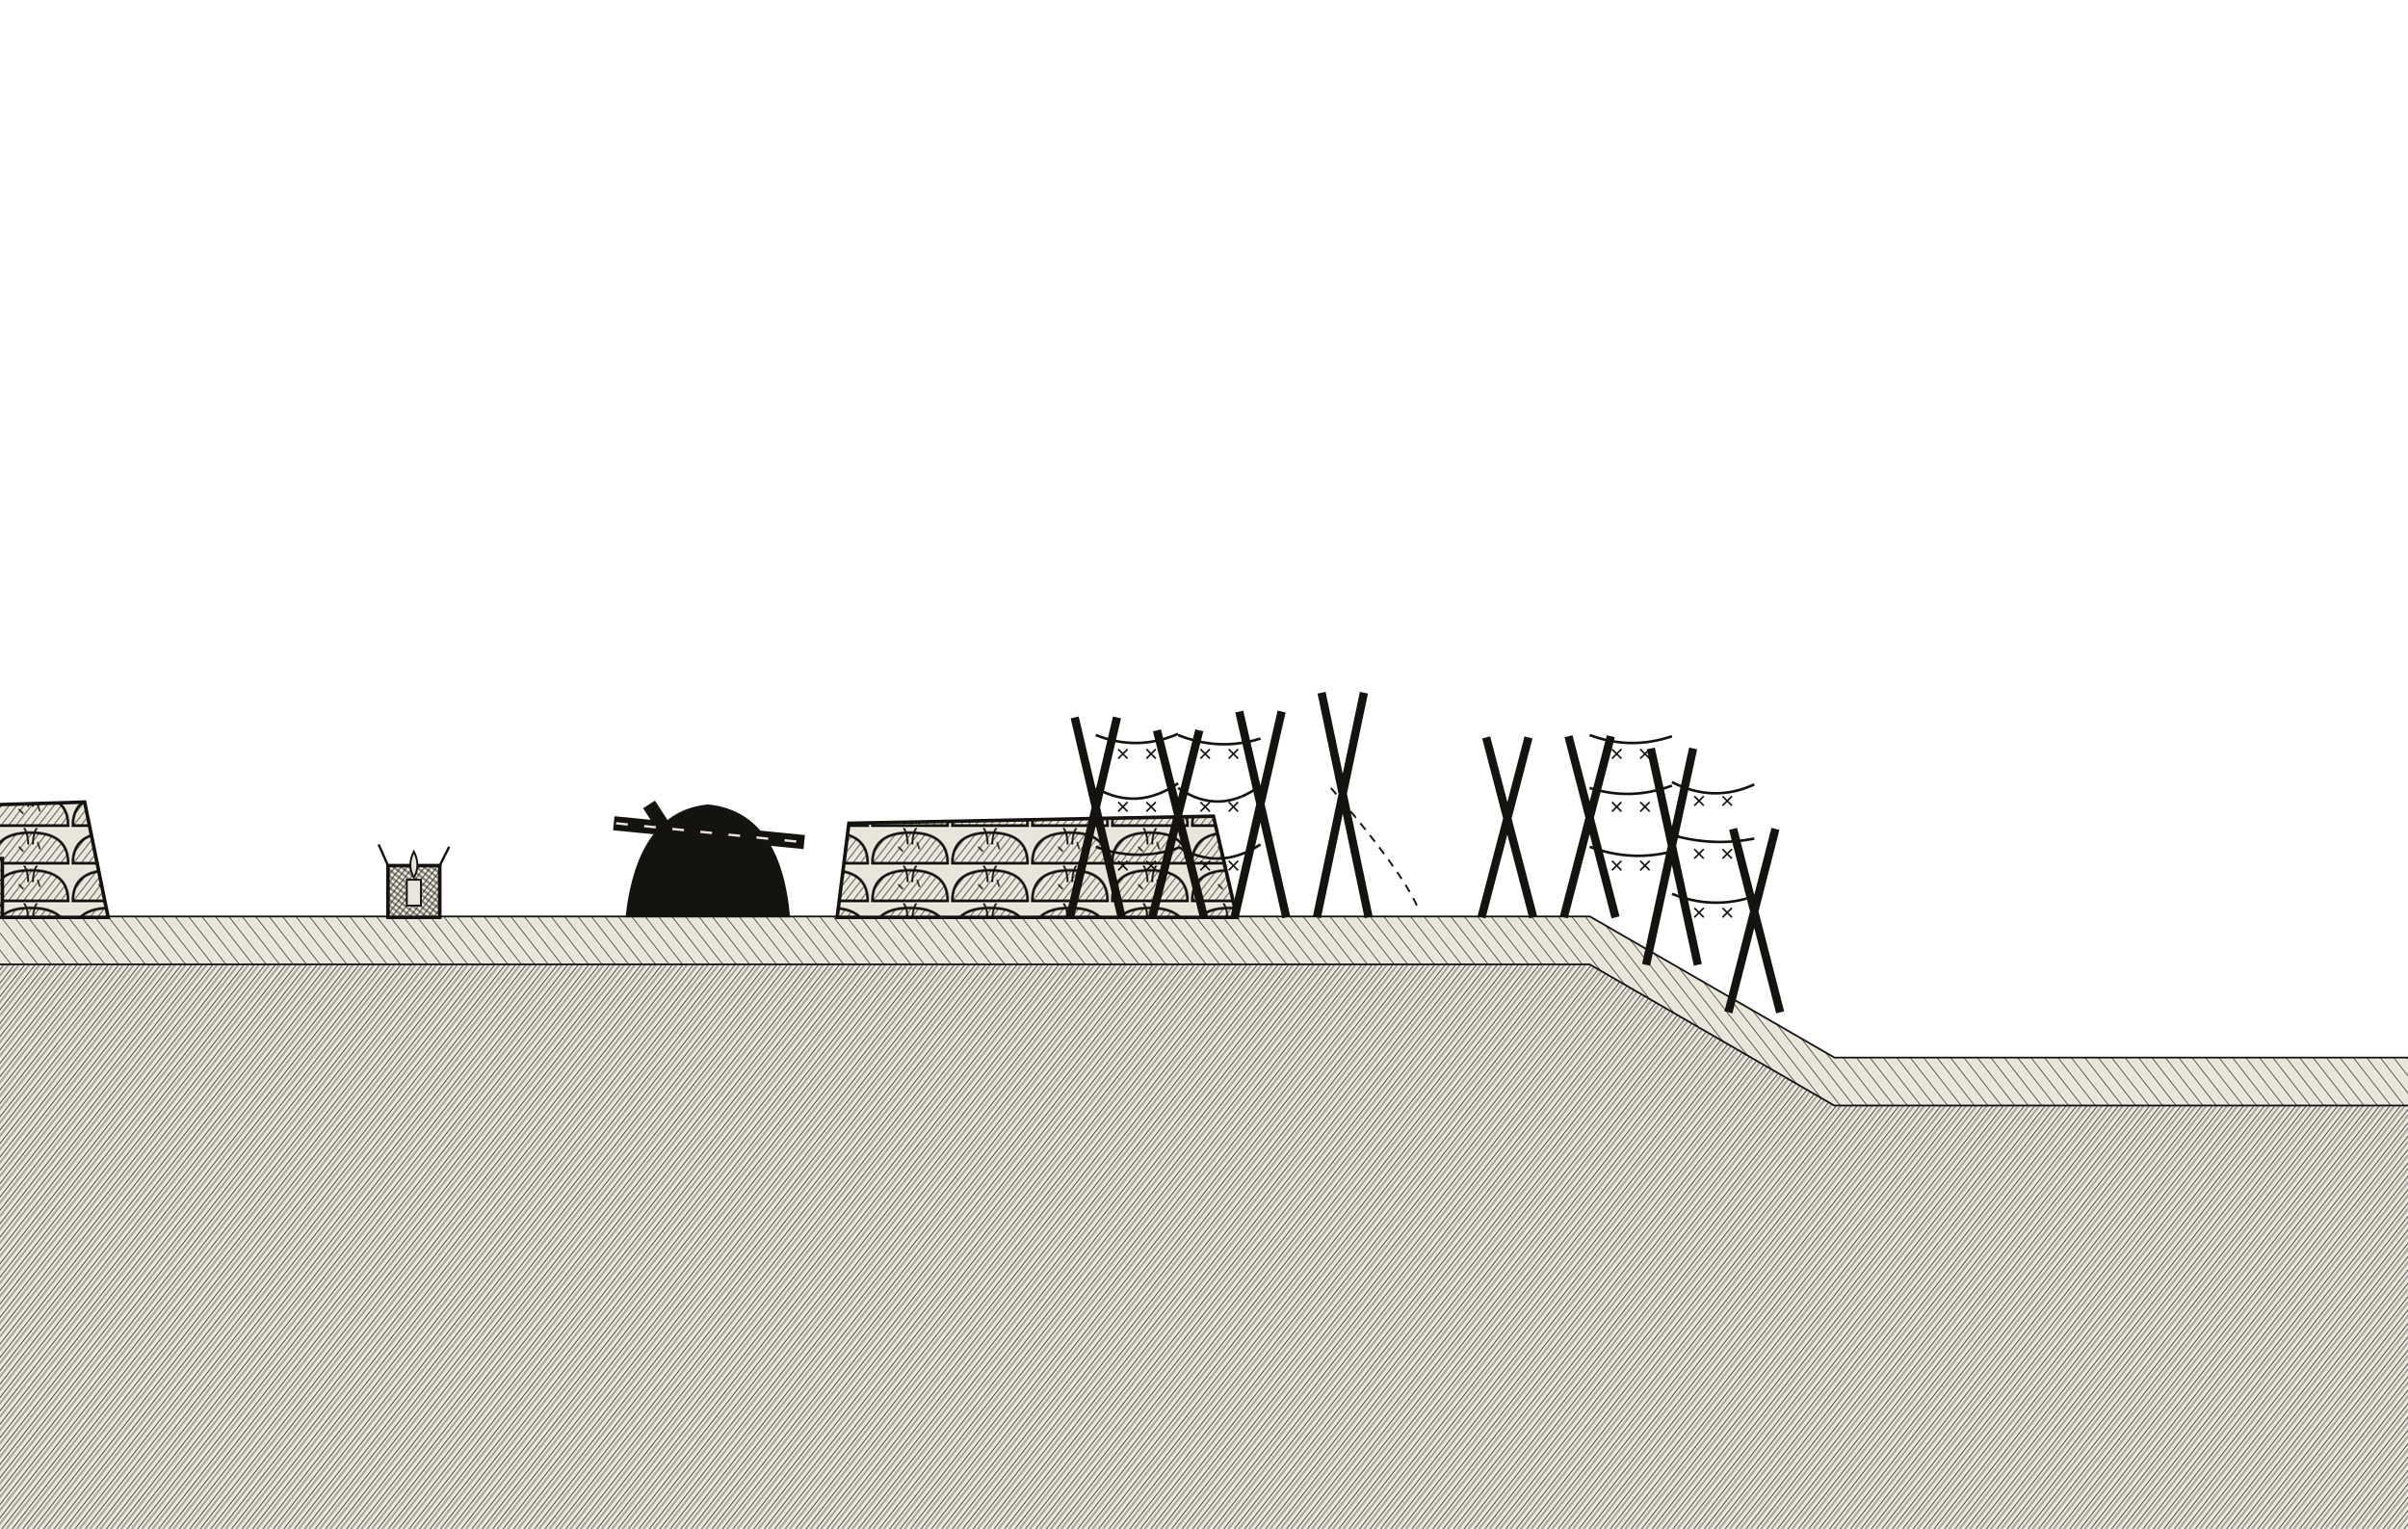
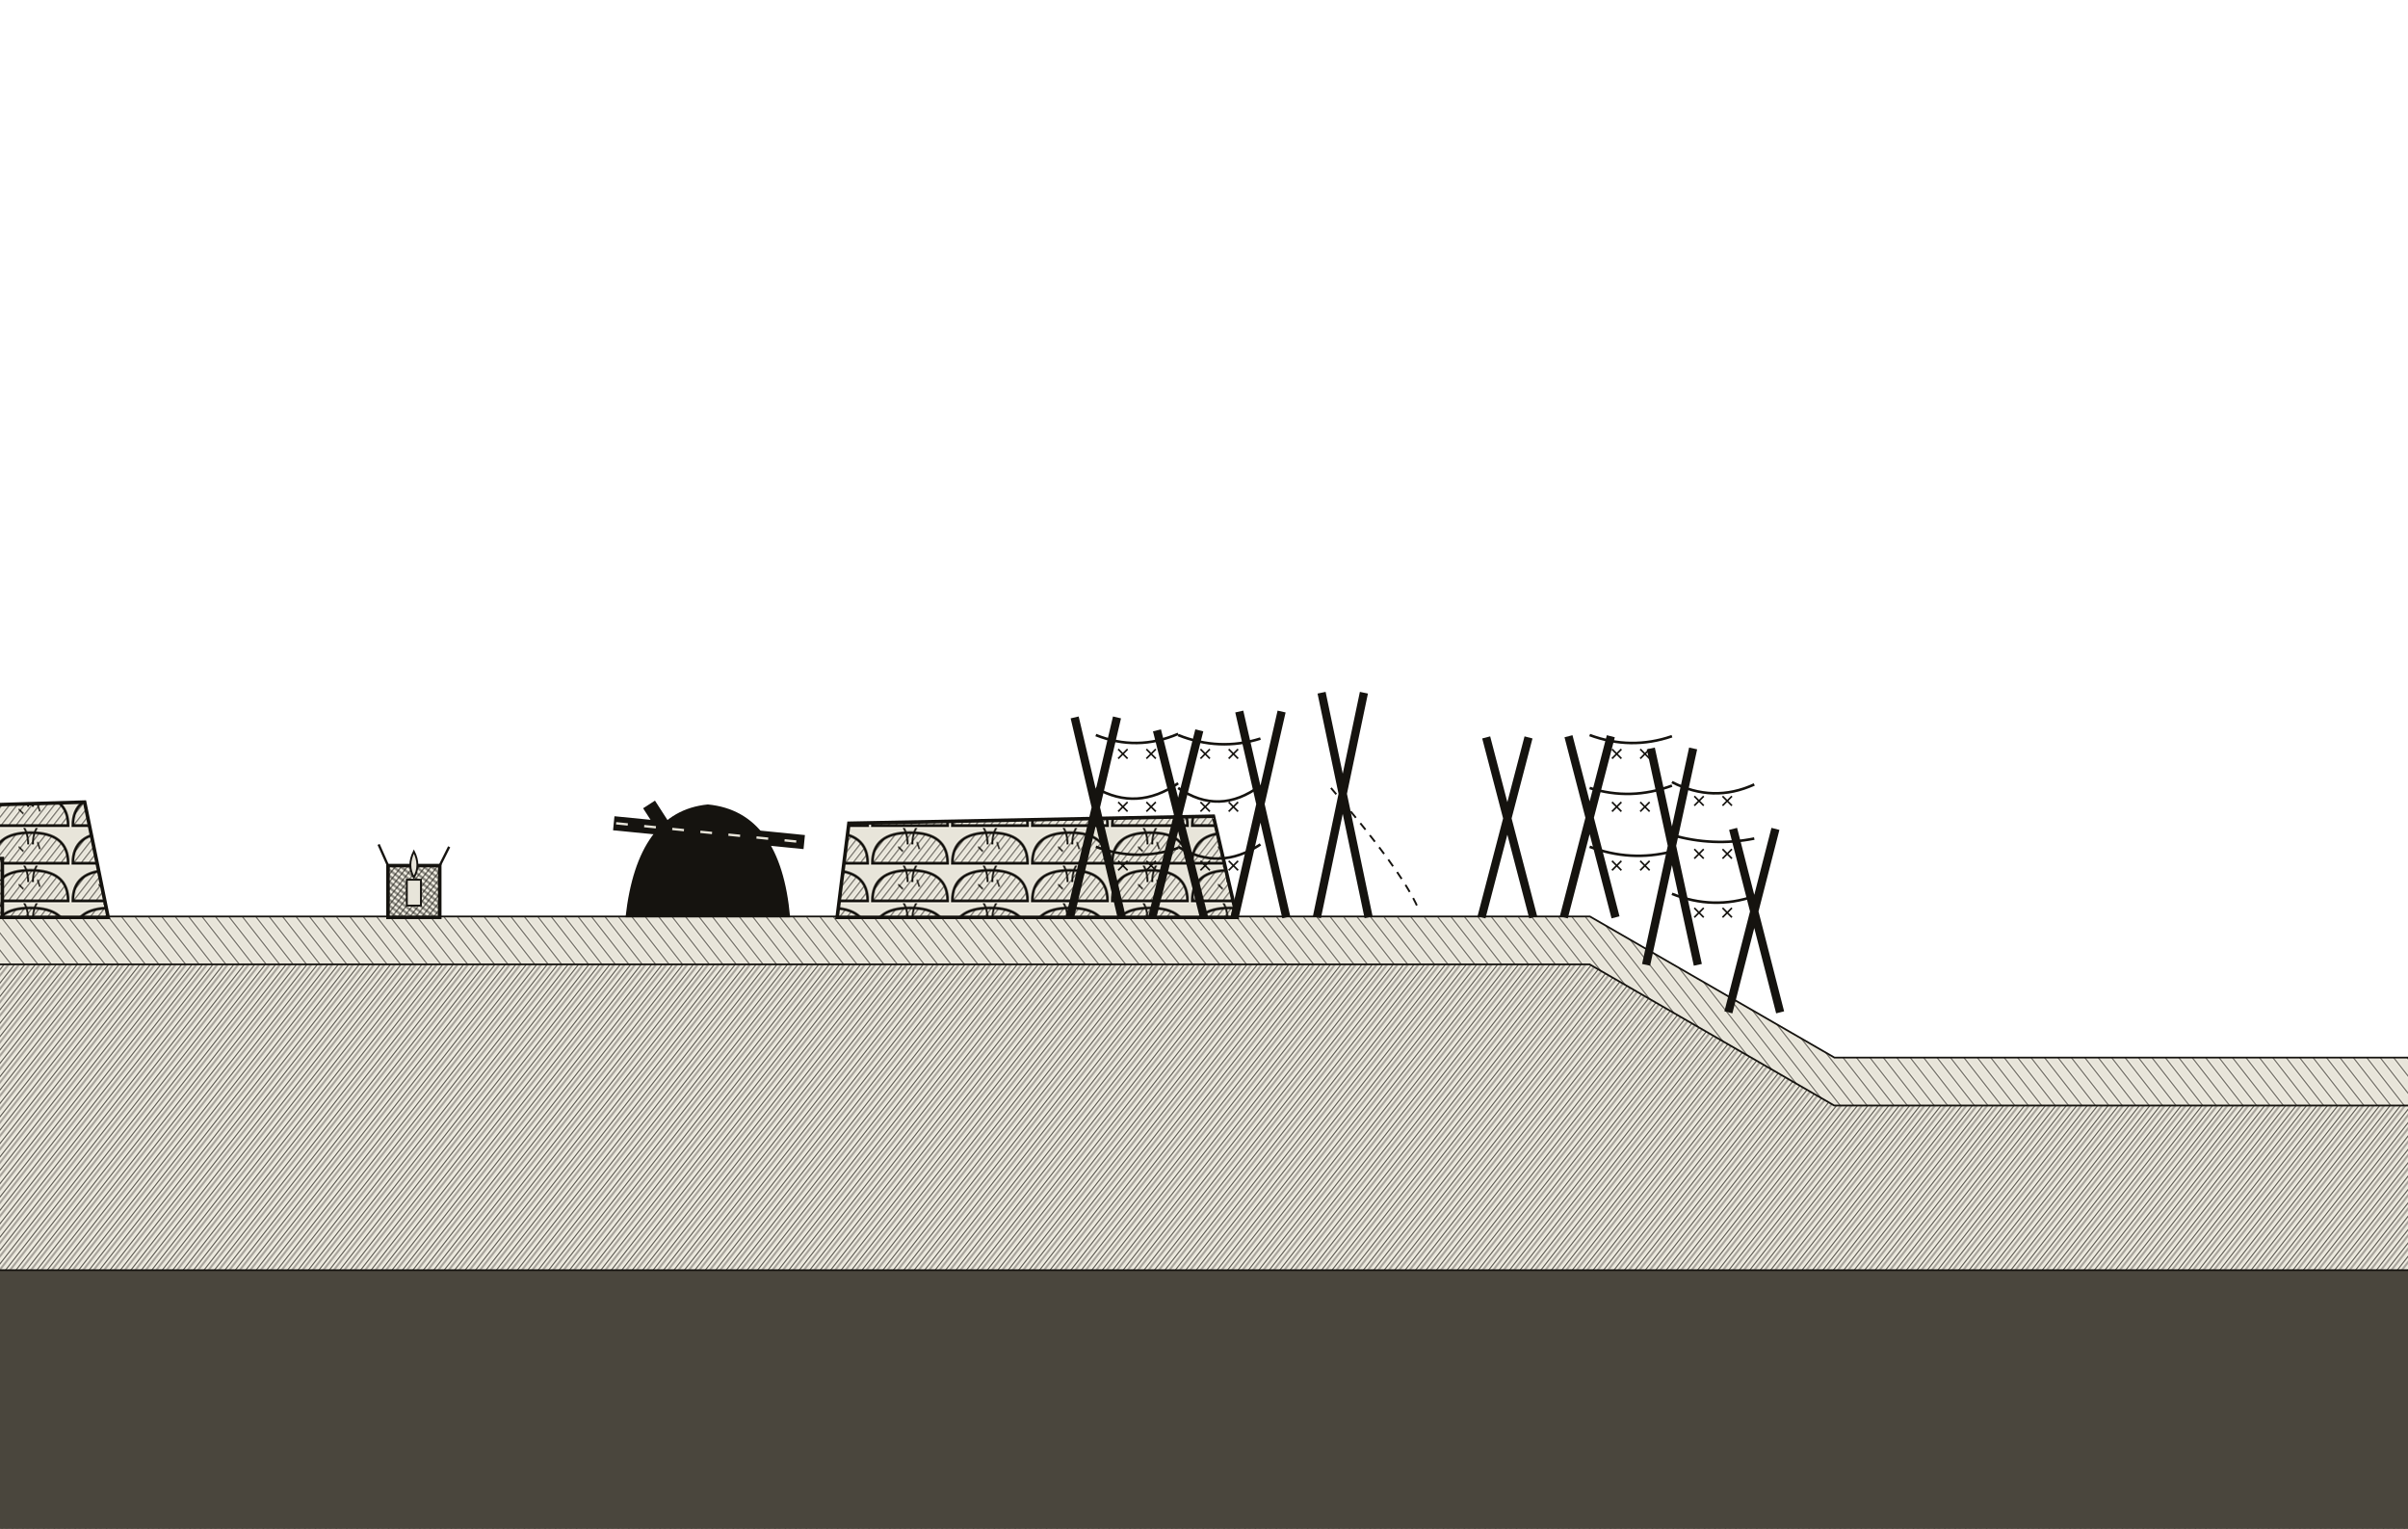
<svg xmlns="http://www.w3.org/2000/svg" width="2048" height="1300" viewBox="2048 0 2048 1300">
  <defs>
    <pattern id="h1" width="5" height="5" patternUnits="userSpaceOnUse" patternTransform="rotate(38)">
      <rect width="5" height="5" fill="#E8E5DA" />
      <line x1="0" y1="0" x2="0" y2="5" stroke="#15130F" stroke-width="1" />
    </pattern>
    <pattern id="h2" width="4" height="4" patternUnits="userSpaceOnUse" patternTransform="rotate(38)">
      <rect width="4" height="4" fill="#E8E5DA" />
      <line x1="0" y1="0" x2="0" y2="4" stroke="#15130F" stroke-width="1.1" />
      <line x1="0" y1="2" x2="4" y2="2" stroke="#15130F" stroke-width=".8" />
    </pattern>
    <pattern id="v1" width="5" height="5" patternUnits="userSpaceOnUse" patternTransform="rotate(38)">
      <line x1="0" y1="0" x2="0" y2="5" stroke="#15130F" stroke-width="1" />
    </pattern>
    <pattern id="v2" width="4" height="4" patternUnits="userSpaceOnUse" patternTransform="rotate(38)">
      <line x1="0" y1="0" x2="0" y2="4" stroke="#15130F" stroke-width="1.1" />
      <line x1="0" y1="2" x2="4" y2="2" stroke="#15130F" stroke-width=".8" />
    </pattern>
    <pattern id="terre" width="7" height="7" patternUnits="userSpaceOnUse" patternTransform="rotate(38)">
      <rect width="7" height="7" fill="#E8E5DA" />
      <line x1="0" y1="0" x2="0" y2="7" stroke="#15130F" stroke-width="1.1" />
      <line x1="3.5" y1="0" x2="3.5" y2="7" stroke="#15130F" stroke-width=".5" />
    </pattern>
    <pattern id="sacs" width="68" height="32" patternUnits="userSpaceOnUse">
      <rect width="68" height="32" fill="#E8E5DA" />
      <path d="M2 30 Q2 4 34 4 Q66 4 66 30 Z" fill="url(#h1)" stroke="#15130F" stroke-width="2.2" />
      <path d="M-32 14 Q-32 -12 0 -12 Q32 -12 32 14 M36 14 Q36 -12 68 -12" fill="none" stroke="#15130F" stroke-width="1.5" />
      <path d="M24 16 L28 20 M40 12 L42 18" stroke="#15130F" stroke-width="1.2" />
    </pattern>
    <pattern id="planches" width="80" height="44" patternUnits="userSpaceOnUse">
      <rect width="80" height="44" fill="url(#h1)" />
      <path d="M0 0 H80 M0 22 H80 M28 0 V22 M60 22 V44" stroke="#15130F" stroke-width="2" />
      <circle cx="10" cy="10" r="1.6" fill="#15130F" />
      <circle cx="68" cy="32" r="1.6" fill="#15130F" />
    </pattern>
    <pattern id="caille" width="36" height="40" patternUnits="userSpaceOnUse">
      <rect width="36" height="40" fill="#E8E5DA" />
      <rect x="2" y="2" width="28" height="36" fill="url(#h1)" stroke="#15130F" stroke-width="2" />
    </pattern>
    <pattern id="boue" width="9" height="9" patternUnits="userSpaceOnUse" patternTransform="rotate(-38)">
      <rect width="9" height="9" fill="#E8E5DA" />
      <line x1="0" y1="0" x2="0" y2="9" stroke="#15130F" stroke-width="1" />
    </pattern>
  </defs>
  <path d="M0 900 L1600 900 L1808 780 L3400 780 L3608 900 L12000 900 L12277 1060 L13600 1060 L13877 900 L16320 900 L16320 1300 L0 1300 Z" fill="url(#terre)" />
+   <rect x="0" y="1080" width="11600" height="220" fill="#4A463D" />
+   <rect x="14300" y="1080" width="2020" height="220" fill="#4A463D" />
+   <path d="M0 1080 H11600 M14300 1080 H16320" stroke="#15130F" stroke-width="1.5" />
  <path d="M0 900 L1600 900 L1808 780 L3400 780 L3608 900 L12000 900 L12277 1060 L13600 1060 L13877 900 L16320 900" fill="none" stroke="#15130F" stroke-width="3" />
  <path d="M0 900 L1600 900 L1808 780 L3400 780 L3608 900 L12000 900 L12277 1060 L13600 1060 L13877 900 L16320 900 L16320 940 L13877 940 L13600 1100 L12277 1100 L12000 940 L3608 940 L3400 820 L1808 820 L1600 940 L0 940 Z" fill="url(#boue)" />
  <path d="M0 940 L1600 940 L1808 820 L3400 820 L3608 940 L12000 940 L12277 1100 L13600 1100 L13877 940 L16320 940" fill="none" stroke="#15130F" stroke-width="1.5" />
  <path d="M0 900 L0 760 L120 744 L260 790 L360 900 Z" fill="url(#sacs)" stroke="#15130F" stroke-width="3" />
  <path d="M560 900 Q560 860 600 858 Q640 860 640 900 Z" fill="url(#h1)" stroke="#15130F" stroke-width="3" />
  <rect x="586" y="872" width="28" height="14" fill="#E8E5DA" stroke="#15130F" stroke-width="1.5" />
  <path d="M592 876 L592 882 M598 876 L604 876 L598 882 L604 882 M608 876 L608 882" stroke="#15130F" stroke-width="1.2" />
  <path d="M1830 780 L1850 690 L2120 682 L2140 780 Z" fill="url(#sacs)" stroke="#15130F" stroke-width="3" />
  <path d="M2760 780 L2770 700 L3080 694 L3100 780 Z" fill="url(#sacs)" stroke="#15130F" stroke-width="3" />
  <rect x="1950" y="730" width="100" height="50" fill="url(#planches)" stroke="#15130F" stroke-width="3" />
  <path d="M1966 730 L1974 718 L2032 718 L2040 730 Z" fill="#E8E5DA" stroke="#15130F" stroke-width="2" />
  <path d="M2003 718 L2003 730" stroke="#15130F" stroke-width="1.5" />
  <rect x="2378" y="736" width="44" height="44" fill="url(#h2)" stroke="#15130F" stroke-width="3" />
  <path d="M2378 736 L2370 718 M2422 736 L2430 720" stroke="#15130F" stroke-width="2" />
  <rect x="2394" y="748" width="12" height="22" fill="#E8E5DA" stroke="#15130F" stroke-width="1.6" />
  <path d="M2400 746 Q2394 736 2400 724 Q2406 736 2400 746 Z" fill="#E8E5DA" stroke="#15130F" stroke-width="1.6" />
  <path d="M2580 780 Q2590 690 2650 684 Q2712 690 2720 780 Z" fill="#15130F" />
  <path d="M2570 700 L2732 716 M2600 684 L2640 746" stroke="#15130F" stroke-width="12" />
  <path d="M2572 700 L2730 716" stroke="#E8E5DA" stroke-width="2" stroke-dasharray="10 14" />
  <path d="M2958 780.0 L2998 610.0 M3002 780.0 L2962 610.0" stroke="#15130F" stroke-width="7" />
  <path d="M3028 780.0 L3068 621.0 M3072 780.0 L3032 621.0" stroke="#15130F" stroke-width="7" />
  <path d="M3098 780.0 L3138 605.0 M3142 780.0 L3102 605.0" stroke="#15130F" stroke-width="7" />
  <path d="M3168 780.0 L3208 589.0 M3212 780.0 L3172 589.0" stroke="#15130F" stroke-width="7" />
  <path d="M3308 780.0 L3348 627.0 M3352 780.0 L3312 627.0" stroke="#15130F" stroke-width="7" />
  <path d="M3378 780.0 L3418 626.0 M3422 780.0 L3382 626.0" stroke="#15130F" stroke-width="7" />
  <path d="M3448 820.385 L3488 636.385 M3492 820.385 L3452 636.385" stroke="#15130F" stroke-width="7" />
  <path d="M3518 860.769 L3558 704.769 M3562 860.769 L3522 704.769" stroke="#15130F" stroke-width="7" />
  <path d="M2980 720 Q3015 733 3050 721" fill="none" stroke="#15130F" stroke-width="2.2" />
  <path d="M2999 732 L3007 740 M3007 732 L2999 740" stroke="#15130F" stroke-width="1.4" />
  <path d="M3023 732 L3031 740 M3031 732 L3023 740" stroke="#15130F" stroke-width="1.4" />
  <path d="M2980 670 Q3015 690 3050 666" fill="none" stroke="#15130F" stroke-width="2.2" />
  <path d="M2999 682 L3007 690 M3007 682 L2999 690" stroke="#15130F" stroke-width="1.4" />
  <path d="M3023 682 L3031 690 M3031 682 L3023 690" stroke="#15130F" stroke-width="1.4" />
  <path d="M2980 625 Q3015 639 3050 624" fill="none" stroke="#15130F" stroke-width="2.2" />
  <path d="M2999 637 L3007 645 M3007 637 L2999 645" stroke="#15130F" stroke-width="1.4" />
  <path d="M3023 637 L3031 645 M3031 637 L3023 645" stroke="#15130F" stroke-width="1.4" />
  <path d="M3050 720 Q3085 741 3120 718" fill="none" stroke="#15130F" stroke-width="2.2" />
  <path d="M3069 732 L3077 740 M3077 732 L3069 740" stroke="#15130F" stroke-width="1.4" />
  <path d="M3093 732 L3101 740 M3101 732 L3093 740" stroke="#15130F" stroke-width="1.4" />
  <path d="M3050 670 Q3085 694 3120 668" fill="none" stroke="#15130F" stroke-width="2.2" />
  <path d="M3069 682 L3077 690 M3077 682 L3069 690" stroke="#15130F" stroke-width="1.4" />
  <path d="M3093 682 L3101 690 M3101 682 L3093 690" stroke="#15130F" stroke-width="1.4" />
  <path d="M3050 625 Q3085 639 3120 628" fill="none" stroke="#15130F" stroke-width="2.2" />
  <path d="M3069 637 L3077 645 M3077 637 L3069 645" stroke="#15130F" stroke-width="1.4" />
  <path d="M3093 637 L3101 645 M3101 637 L3093 645" stroke="#15130F" stroke-width="1.4" />
  <path d="M3400 720 Q3435 733 3470 724" fill="none" stroke="#15130F" stroke-width="2.2" />
  <path d="M3419 732 L3427 740 M3427 732 L3419 740" stroke="#15130F" stroke-width="1.4" />
  <path d="M3443 732 L3451 740 M3451 732 L3443 740" stroke="#15130F" stroke-width="1.4" />
  <path d="M3400 670 Q3435 681 3470 668" fill="none" stroke="#15130F" stroke-width="2.2" />
  <path d="M3419 682 L3427 690 M3427 682 L3419 690" stroke="#15130F" stroke-width="1.4" />
  <path d="M3443 682 L3451 690 M3451 682 L3443 690" stroke="#15130F" stroke-width="1.4" />
  <path d="M3400 625 Q3435 638 3470 626" fill="none" stroke="#15130F" stroke-width="2.2" />
  <path d="M3419 637 L3427 645 M3427 637 L3419 645" stroke="#15130F" stroke-width="1.4" />
  <path d="M3443 637 L3451 645 M3451 637 L3443 645" stroke="#15130F" stroke-width="1.4" />
  <path d="M3470 760 Q3505 774 3540 762" fill="none" stroke="#15130F" stroke-width="2.2" />
  <path d="M3489 772 L3497 780 M3497 772 L3489 780" stroke="#15130F" stroke-width="1.4" />
  <path d="M3513 772 L3521 780 M3521 772 L3513 780" stroke="#15130F" stroke-width="1.4" />
  <path d="M3470 710 Q3505 720 3540 713" fill="none" stroke="#15130F" stroke-width="2.2" />
  <path d="M3489 722 L3497 730 M3497 722 L3489 730" stroke="#15130F" stroke-width="1.4" />
  <path d="M3513 722 L3521 730 M3521 722 L3513 730" stroke="#15130F" stroke-width="1.4" />
  <path d="M3470 665 Q3505 683 3540 667" fill="none" stroke="#15130F" stroke-width="2.2" />
  <path d="M3489 677 L3497 685 M3497 677 L3489 685" stroke="#15130F" stroke-width="1.4" />
  <path d="M3513 677 L3521 685 M3521 677 L3513 685" stroke="#15130F" stroke-width="1.4" />
  <path d="M3180 670 Q3240 740.0 3254 772.0" fill="none" stroke="#15130F" stroke-width="1.6" stroke-dasharray="7 6" />
  <path d="M4998 900.0 L5038 722.0 M5042 900.0 L5002 722.0" stroke="#15130F" stroke-width="7" />
  <path d="M5068 900.0 L5108 715.0 M5112 900.0 L5072 715.0" stroke="#15130F" stroke-width="7" />
  <path d="M5138 900.0 L5178 701.0 M5182 900.0 L5142 701.0" stroke="#15130F" stroke-width="7" />
  <path d="M5278 900.0 L5318 721.0 M5322 900.0 L5282 721.0" stroke="#15130F" stroke-width="7" />
  <path d="M5348 900.0 L5388 722.0 M5392 900.0 L5352 722.0" stroke="#15130F" stroke-width="7" />
  <path d="M5418 900.0 L5458 718.0 M5462 900.0 L5422 718.0" stroke="#15130F" stroke-width="7" />
  <path d="M5020 840 Q5055 854 5090 839" fill="none" stroke="#15130F" stroke-width="2.2" />
  <path d="M5039 852 L5047 860 M5047 852 L5039 860" stroke="#15130F" stroke-width="1.4" />
  <path d="M5063 852 L5071 860 M5071 852 L5063 860" stroke="#15130F" stroke-width="1.4" />
  <path d="M5020 790 Q5055 801 5090 791" fill="none" stroke="#15130F" stroke-width="2.2" />
  <path d="M5039 802 L5047 810 M5047 802 L5039 810" stroke="#15130F" stroke-width="1.4" />
  <path d="M5063 802 L5071 810 M5071 802 L5063 810" stroke="#15130F" stroke-width="1.4" />
  <path d="M5020 745 Q5055 768 5090 746" fill="none" stroke="#15130F" stroke-width="2.2" />
  <path d="M5039 757 L5047 765 M5047 757 L5039 765" stroke="#15130F" stroke-width="1.4" />
  <path d="M5063 757 L5071 765 M5071 757 L5063 765" stroke="#15130F" stroke-width="1.4" />
  <path d="M5090 840 Q5125 865 5160 837" fill="none" stroke="#15130F" stroke-width="2.2" />
  <path d="M5109 852 L5117 860 M5117 852 L5109 860" stroke="#15130F" stroke-width="1.4" />
  <path d="M5133 852 L5141 860 M5141 852 L5133 860" stroke="#15130F" stroke-width="1.4" />
  <path d="M5090 790 Q5125 803 5160 792" fill="none" stroke="#15130F" stroke-width="2.2" />
  <path d="M5109 802 L5117 810 M5117 802 L5109 810" stroke="#15130F" stroke-width="1.4" />
  <path d="M5133 802 L5141 810 M5141 802 L5133 810" stroke="#15130F" stroke-width="1.4" />
  <path d="M5090 745 Q5125 767 5160 749" fill="none" stroke="#15130F" stroke-width="2.2" />
  <path d="M5109 757 L5117 765 M5117 757 L5109 765" stroke="#15130F" stroke-width="1.4" />
  <path d="M5133 757 L5141 765 M5141 757 L5133 765" stroke="#15130F" stroke-width="1.4" />
  <path d="M5300 840 Q5335 861 5370 836" fill="none" stroke="#15130F" stroke-width="2.2" />
  <path d="M5319 852 L5327 860 M5327 852 L5319 860" stroke="#15130F" stroke-width="1.4" />
  <path d="M5343 852 L5351 860 M5351 852 L5343 860" stroke="#15130F" stroke-width="1.4" />
  <path d="M5300 790 Q5335 812 5370 788" fill="none" stroke="#15130F" stroke-width="2.2" />
  <path d="M5319 802 L5327 810 M5327 802 L5319 810" stroke="#15130F" stroke-width="1.4" />
  <path d="M5343 802 L5351 810 M5351 802 L5343 810" stroke="#15130F" stroke-width="1.4" />
  <path d="M5300 745 Q5335 758 5370 745" fill="none" stroke="#15130F" stroke-width="2.2" />
  <path d="M5319 757 L5327 765 M5327 757 L5319 765" stroke="#15130F" stroke-width="1.4" />
  <path d="M5343 757 L5351 765 M5351 757 L5343 765" stroke="#15130F" stroke-width="1.4" />
  <path d="M5370 840 Q5405 853 5440 842" fill="none" stroke="#15130F" stroke-width="2.2" />
  <path d="M5389 852 L5397 860 M5397 852 L5389 860" stroke="#15130F" stroke-width="1.4" />
  <path d="M5413 852 L5421 860 M5421 852 L5413 860" stroke="#15130F" stroke-width="1.4" />
  <path d="M5370 790 Q5405 812 5440 788" fill="none" stroke="#15130F" stroke-width="2.2" />
  <path d="M5389 802 L5397 810 M5397 802 L5389 810" stroke="#15130F" stroke-width="1.4" />
  <path d="M5413 802 L5421 810 M5421 802 L5413 810" stroke="#15130F" stroke-width="1.4" />
  <path d="M5370 745 Q5405 761 5440 744" fill="none" stroke="#15130F" stroke-width="2.2" />
  <path d="M5389 757 L5397 765 M5397 757 L5389 765" stroke="#15130F" stroke-width="1.4" />
  <path d="M5413 757 L5421 765 M5421 757 L5413 765" stroke="#15130F" stroke-width="1.4" />
  <path d="M5165 790 Q5210 860.0 5224 892.0" fill="none" stroke="#15130F" stroke-width="1.6" stroke-dasharray="7 6" />
  <path d="M9798 900.0 L9838 720.0 M9842 900.0 L9802 720.0" stroke="#15130F" stroke-width="7" />
  <path d="M9868 900.0 L9908 733.0 M9912 900.0 L9872 733.0" stroke="#15130F" stroke-width="7" />
  <path d="M9938 900.0 L9978 708.0 M9982 900.0 L9942 708.0" stroke="#15130F" stroke-width="7" />
  <path d="M10078 900.0 L10118 717.0 M10122 900.0 L10082 717.0" stroke="#15130F" stroke-width="7" />
  <path d="M10148 900.0 L10188 708.0 M10192 900.0 L10152 708.0" stroke="#15130F" stroke-width="7" />
  <path d="M10218 900.0 L10258 728.0 M10262 900.0 L10222 728.0" stroke="#15130F" stroke-width="7" />
  <path d="M9820 840 Q9855 853 9890 841" fill="none" stroke="#15130F" stroke-width="2.2" />
  <path d="M9839 852 L9847 860 M9847 852 L9839 860" stroke="#15130F" stroke-width="1.4" />
  <path d="M9863 852 L9871 860 M9871 852 L9863 860" stroke="#15130F" stroke-width="1.4" />
  <path d="M9820 790 Q9855 801 9890 787" fill="none" stroke="#15130F" stroke-width="2.2" />
  <path d="M9839 802 L9847 810 M9847 802 L9839 810" stroke="#15130F" stroke-width="1.4" />
  <path d="M9863 802 L9871 810 M9871 802 L9863 810" stroke="#15130F" stroke-width="1.4" />
  <path d="M9820 745 Q9855 758 9890 747" fill="none" stroke="#15130F" stroke-width="2.2" />
  <path d="M9839 757 L9847 765 M9847 757 L9839 765" stroke="#15130F" stroke-width="1.4" />
  <path d="M9863 757 L9871 765 M9871 757 L9863 765" stroke="#15130F" stroke-width="1.4" />
  <path d="M9890 840 Q9925 851 9960 837" fill="none" stroke="#15130F" stroke-width="2.2" />
  <path d="M9909 852 L9917 860 M9917 852 L9909 860" stroke="#15130F" stroke-width="1.4" />
  <path d="M9933 852 L9941 860 M9941 852 L9933 860" stroke="#15130F" stroke-width="1.4" />
  <path d="M9890 790 Q9925 807 9960 788" fill="none" stroke="#15130F" stroke-width="2.2" />
  <path d="M9909 802 L9917 810 M9917 802 L9909 810" stroke="#15130F" stroke-width="1.4" />
  <path d="M9933 802 L9941 810 M9941 802 L9933 810" stroke="#15130F" stroke-width="1.4" />
  <path d="M9890 745 Q9925 758 9960 746" fill="none" stroke="#15130F" stroke-width="2.2" />
  <path d="M9909 757 L9917 765 M9917 757 L9909 765" stroke="#15130F" stroke-width="1.4" />
  <path d="M9933 757 L9941 765 M9941 757 L9933 765" stroke="#15130F" stroke-width="1.4" />
  <path d="M10100 840 Q10135 852 10170 842" fill="none" stroke="#15130F" stroke-width="2.2" />
  <path d="M10119 852 L10127 860 M10127 852 L10119 860" stroke="#15130F" stroke-width="1.4" />
  <path d="M10143 852 L10151 860 M10151 852 L10143 860" stroke="#15130F" stroke-width="1.4" />
  <path d="M10100 790 Q10135 811 10170 789" fill="none" stroke="#15130F" stroke-width="2.2" />
  <path d="M10119 802 L10127 810 M10127 802 L10119 810" stroke="#15130F" stroke-width="1.4" />
  <path d="M10143 802 L10151 810 M10151 802 L10143 810" stroke="#15130F" stroke-width="1.4" />
  <path d="M10100 745 Q10135 770 10170 746" fill="none" stroke="#15130F" stroke-width="2.2" />
  <path d="M10119 757 L10127 765 M10127 757 L10119 765" stroke="#15130F" stroke-width="1.4" />
  <path d="M10143 757 L10151 765 M10151 757 L10143 765" stroke="#15130F" stroke-width="1.4" />
  <path d="M10170 840 Q10205 852 10240 837" fill="none" stroke="#15130F" stroke-width="2.2" />
  <path d="M10189 852 L10197 860 M10197 852 L10189 860" stroke="#15130F" stroke-width="1.4" />
  <path d="M10213 852 L10221 860 M10221 852 L10213 860" stroke="#15130F" stroke-width="1.4" />
  <path d="M10170 790 Q10205 813 10240 793" fill="none" stroke="#15130F" stroke-width="2.2" />
  <path d="M10189 802 L10197 810 M10197 802 L10189 810" stroke="#15130F" stroke-width="1.4" />
  <path d="M10213 802 L10221 810 M10221 802 L10213 810" stroke="#15130F" stroke-width="1.4" />
  <path d="M10170 745 Q10205 766 10240 749" fill="none" stroke="#15130F" stroke-width="2.2" />
  <path d="M10189 757 L10197 765 M10197 757 L10189 765" stroke="#15130F" stroke-width="1.4" />
  <path d="M10213 757 L10221 765 M10221 757 L10213 765" stroke="#15130F" stroke-width="1.4" />
  <path d="M9965 790 Q10010 860.0 10024 892.0" fill="none" stroke="#15130F" stroke-width="1.6" stroke-dasharray="7 6" />
  <path d="M6200 900 L6206 700" stroke="#15130F" stroke-width="8" />
  <path d="M6204 716 L6240 712 L6252 736 L6232 742 L6246 770 L6222 748 L6204 740 Z" fill="#4A463D" stroke="#15130F" stroke-width="2" />
  <path d="M6206 760 Q6268 771 6330 757" fill="none" stroke="#15130F" stroke-width="1.6" />
  <path d="M6223 766 L6231 774 M6231 766 L6223 774" stroke="#15130F" stroke-width="1.4" />
  <path d="M6243 772 L6251 780 M6251 772 L6243 780" stroke="#15130F" stroke-width="1.4" />
  <path d="M6264 774 L6272 782 M6272 774 L6264 782" stroke="#15130F" stroke-width="1.4" />
  <path d="M6285 772 L6293 780 M6293 772 L6285 780" stroke="#15130F" stroke-width="1.4" />
  <path d="M6305 766 L6313 774 M6313 766 L6305 774" stroke="#15130F" stroke-width="1.4" />
  <path d="M7364 900 Q7366 856 7400 852 Q7434 856 7436 900 Z" fill="url(#h2)" stroke="#15130F" stroke-width="3" />
  <path d="M7352 900 L7448 900" stroke="#15130F" stroke-width="5" />
  <path d="M8150 900 L8160 760 M8380 900 L8370 770" stroke="#15130F" stroke-width="7" />
  <path d="M8160 790 Q8265 815 8370 790" fill="none" stroke="#15130F" stroke-width="2.2" />
  <path d="M8175 792 L8183 800 M8183 792 L8175 800" stroke="#15130F" stroke-width="1.4" />
  <path d="M8194 797 L8202 805 M8202 797 L8194 805" stroke="#15130F" stroke-width="1.4" />
  <path d="M8213 800 L8221 808 M8221 800 L8213 808" stroke="#15130F" stroke-width="1.4" />
  <path d="M8232 803 L8240 811 M8240 803 L8232 811" stroke="#15130F" stroke-width="1.4" />
  <path d="M8251 804 L8259 812 M8259 804 L8251 812" stroke="#15130F" stroke-width="1.4" />
  <path d="M8271 804 L8279 812 M8279 804 L8271 812" stroke="#15130F" stroke-width="1.4" />
  <path d="M8290 803 L8298 811 M8298 803 L8290 811" stroke="#15130F" stroke-width="1.4" />
  <path d="M8309 800 L8317 808 M8317 800 L8309 808" stroke="#15130F" stroke-width="1.4" />
  <path d="M8328 797 L8336 805 M8336 797 L8328 805" stroke="#15130F" stroke-width="1.4" />
  <path d="M8347 792 L8355 800 M8355 792 L8347 800" stroke="#15130F" stroke-width="1.4" />
  <path d="M5770 900.0 Q5800 872.0 5840 894.0 Q5900 922.0 5960 894.0 Q6000 865.0 6030 900.0 Z" fill="url(#terre)" stroke="#15130F" stroke-width="3" />
  <path d="M5850 898.0 Q5900 916.0 5950 898.0" fill="none" stroke="#15130F" stroke-width="1.5" />
  <path d="M6840 900.0 Q6870 861.0 6910 894.0 Q7000 922.0 7090 894.0 Q7130 861.0 7160 900.0 Z" fill="url(#terre)" stroke="#15130F" stroke-width="3" />
  <path d="M6920 898.0 Q7000 916.0 7080 898.0" fill="none" stroke="#15130F" stroke-width="1.5" />
  <path d="M7790 900.0 Q7820 871.0 7860 894.0 Q7900 922.0 7940 894.0 Q7980 865.0 8010 900.0 Z" fill="url(#terre)" stroke="#15130F" stroke-width="3" />
  <path d="M7870 898.0 Q7900 916.0 7930 898.0" fill="none" stroke="#15130F" stroke-width="1.5" />
  <path d="M8950 900.0 Q8980 871.0 9020 894.0 Q9100 922.0 9180 894.0 Q9220 870.0 9250 900.0 Z" fill="url(#terre)" stroke="#15130F" stroke-width="3" />
  <path d="M9030 898.0 Q9100 916.0 9170 898.0" fill="none" stroke="#15130F" stroke-width="1.5" />
  <path d="M9500 900.0 Q9530 865.0 9570 894.0 Q9600 922.0 9630 894.0 Q9670 870.0 9700 900.0 Z" fill="url(#terre)" stroke="#15130F" stroke-width="3" />
  <path d="M9580 898.0 Q9600 916.0 9620 898.0" fill="none" stroke="#15130F" stroke-width="1.5" />
  <path d="M10360 900.0 Q10390 862.0 10430 894.0 Q10500 922.0 10570 894.0 Q10610 865.0 10640 900.0 Z" fill="url(#terre)" stroke="#15130F" stroke-width="3" />
  <path d="M10440 898.0 Q10500 916.0 10560 898.0" fill="none" stroke="#15130F" stroke-width="1.5" />
  <path d="M10780 900.0 Q10810 869.0 10850 894.0 Q10900 922.0 10950 894.0 Q10990 872.0 11020 900.0 Z" fill="url(#terre)" stroke="#15130F" stroke-width="3" />
  <path d="M10860 898.0 Q10900 916.0 10940 898.0" fill="none" stroke="#15130F" stroke-width="1.5" />
  <path d="M11120 900.0 Q11150 871.0 11190 894.0 Q11300 922.0 11410 894.0 Q11450 869.0 11480 900.0 Z" fill="url(#terre)" stroke="#15130F" stroke-width="3" />
  <path d="M11200 898.0 Q11300 916.0 11400 898.0" fill="none" stroke="#15130F" stroke-width="1.5" />
  <path d="M11550 900.0 Q11580 867.0 11620 894.0 Q11700 922.0 11780 894.0 Q11820 865.0 11850 900.0 Z" fill="url(#terre)" stroke="#15130F" stroke-width="3" />
  <path d="M11630 898.0 Q11700 916.0 11770 898.0" fill="none" stroke="#15130F" stroke-width="1.5" />
  <path d="M12000 900 Q11960 880 11930 900 M13877 900 Q13920 878 13960 900" fill="none" stroke="#15130F" stroke-width="3" />
  <path d="M12277 1060 L13600 1060 L13600 1300 L12277 1300 Z" fill="url(#h2)" />
  <path d="M12000 900 L12277 1060 L13600 1060 L13877 900" fill="none" stroke="#15130F" stroke-width="3" />
  <path d="M12500 1062 Q12700 1074 12880 1062 Z" fill="#E8E5DA" stroke="#15130F" stroke-width="1.5" />
  <path d="M14730 900 Q14746 860 14752 700 L14760 520 L14782 470 L14796 498 L14810 452 L14830 506 L14844 640 Q14852 860 14878 900 Z" fill="#15130F" stroke="#15130F" stroke-width="3" />
  <path d="M14760 520 L14710 470 M14836 580 L14892 540 L14910 548" stroke="#15130F" stroke-width="9" fill="none" />
  <path d="M14780 690 L14780 718 M14774 690 L14786 690 M14794 718 L14800 690 L14806 718 M14797 706 L14803 706 M14814 704 L14818 708 M14816 700 L14816 712" stroke="#E8E5DA" stroke-width="2" />
  <path d="M14770 682 Q14800 674 14828 682 L14828 726 Q14800 734 14770 726 Z" fill="none" stroke="#E8E5DA" stroke-width="1" />
</svg>
